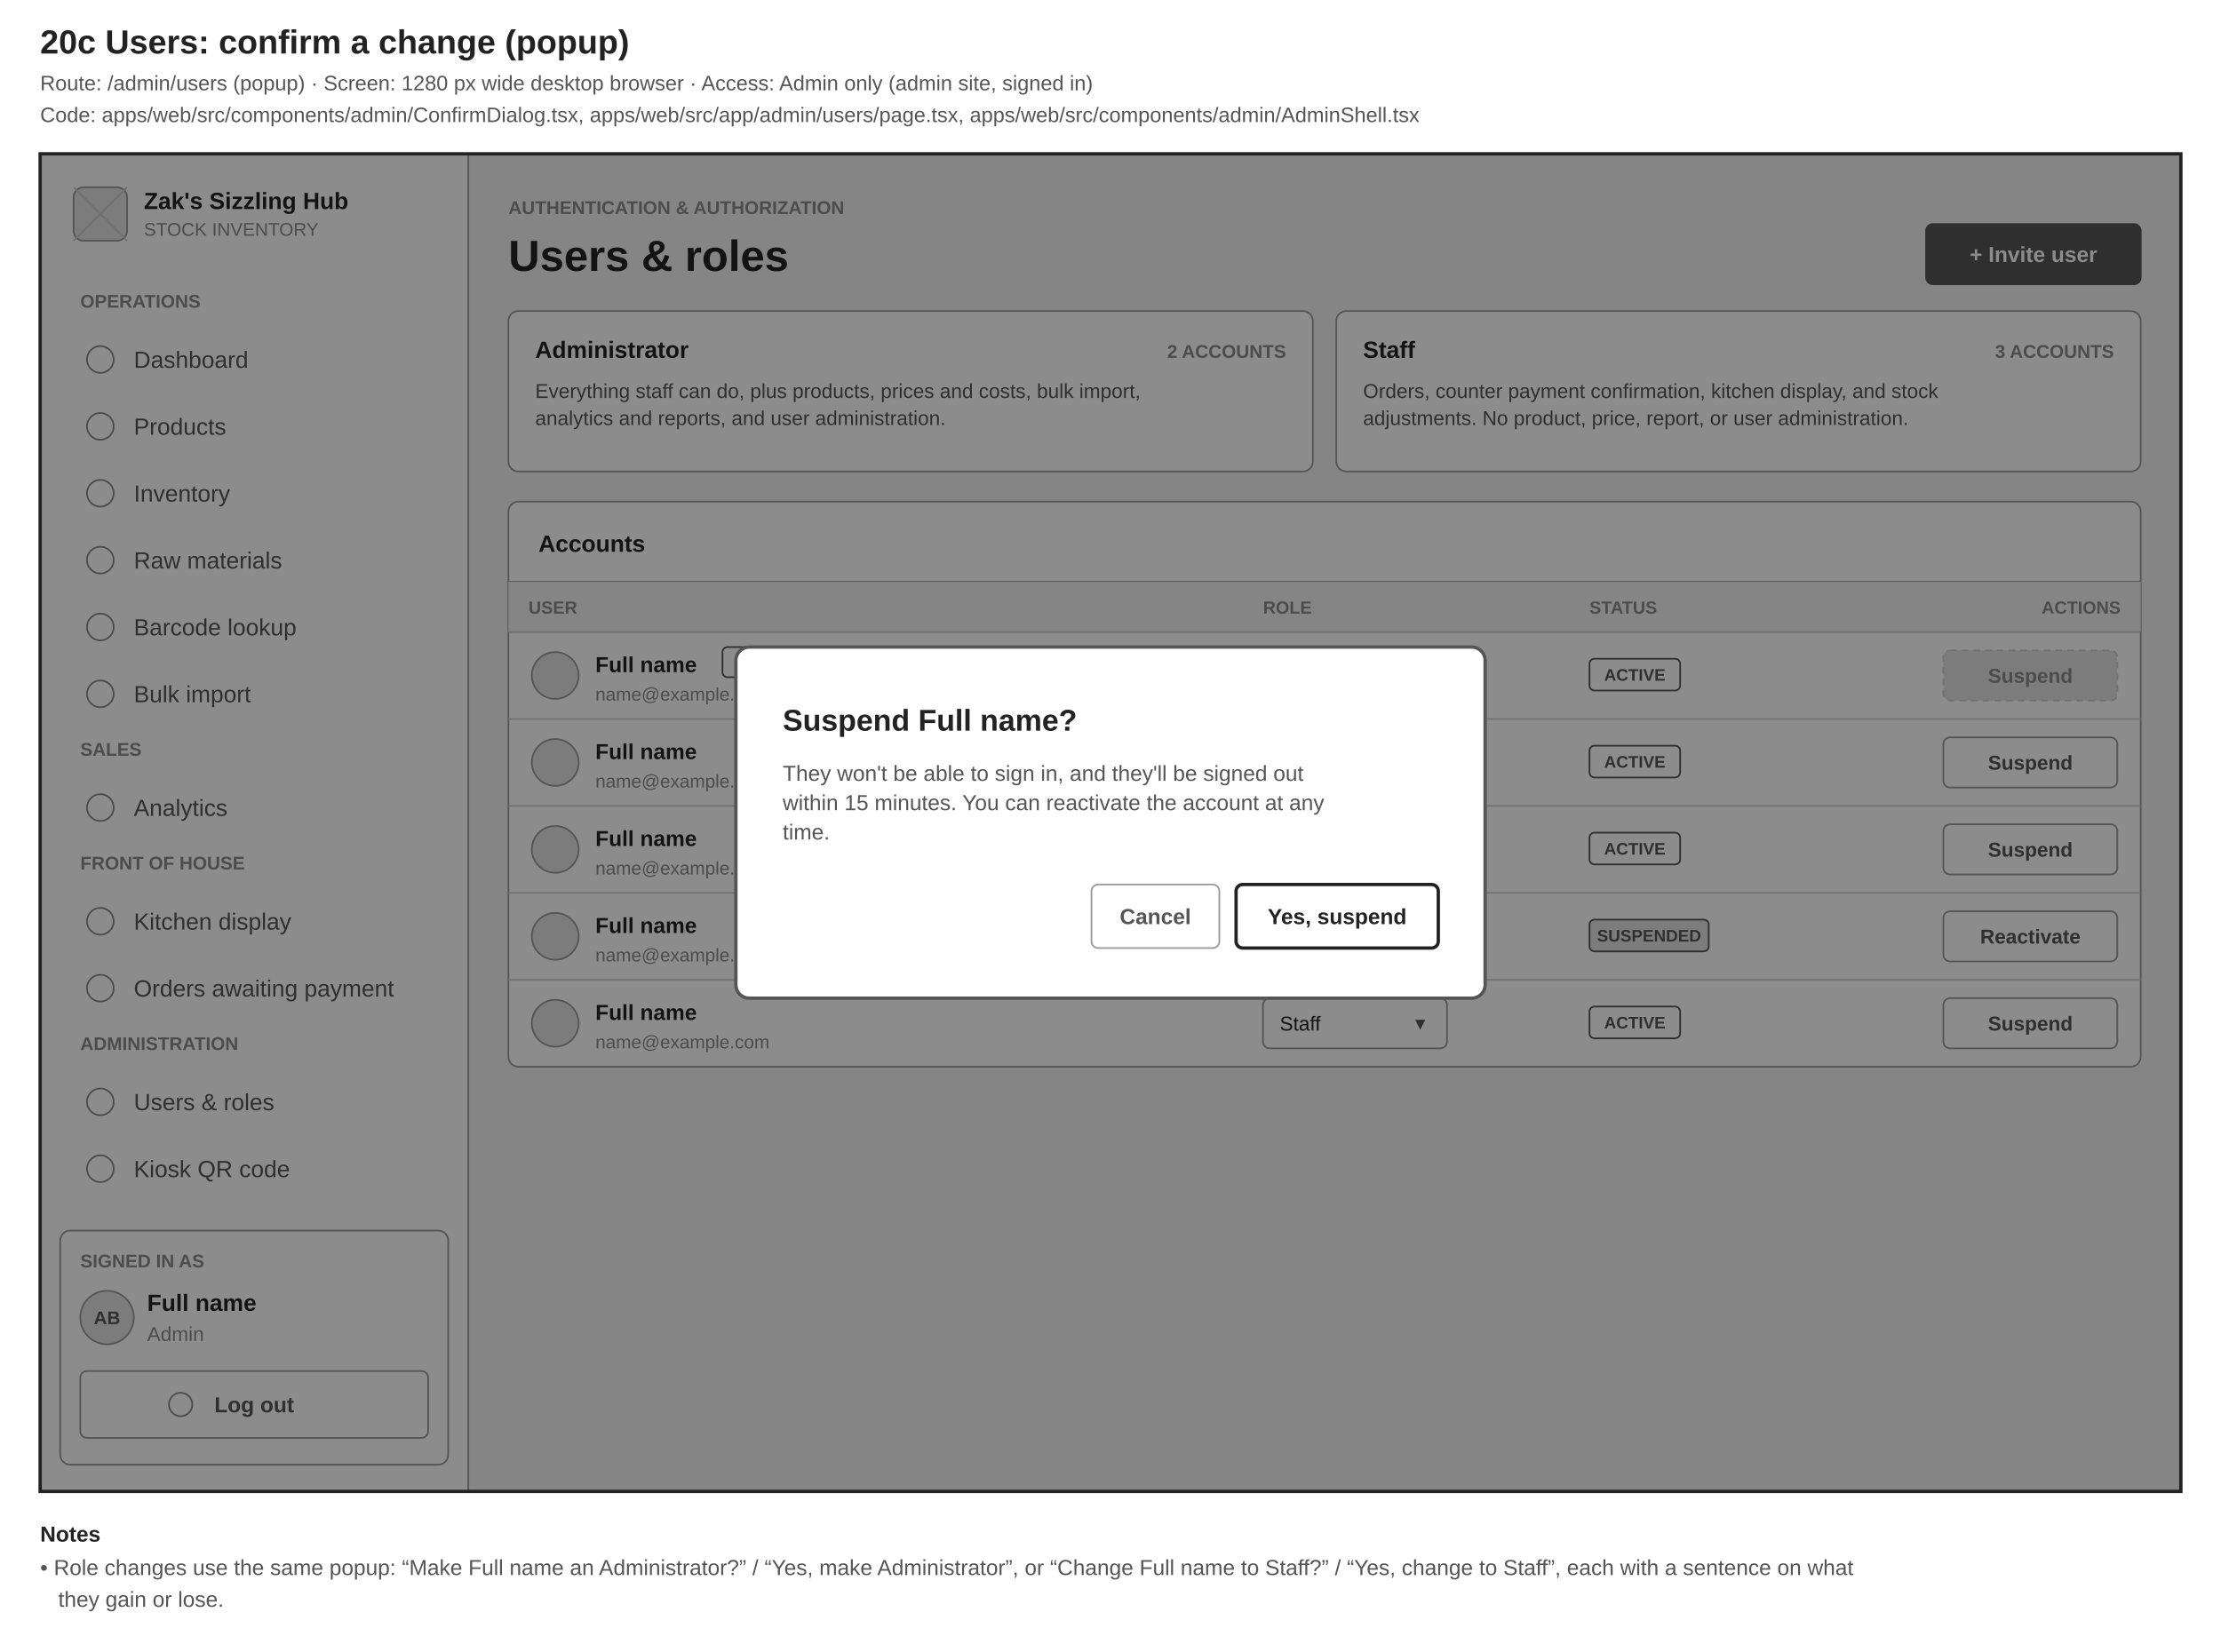
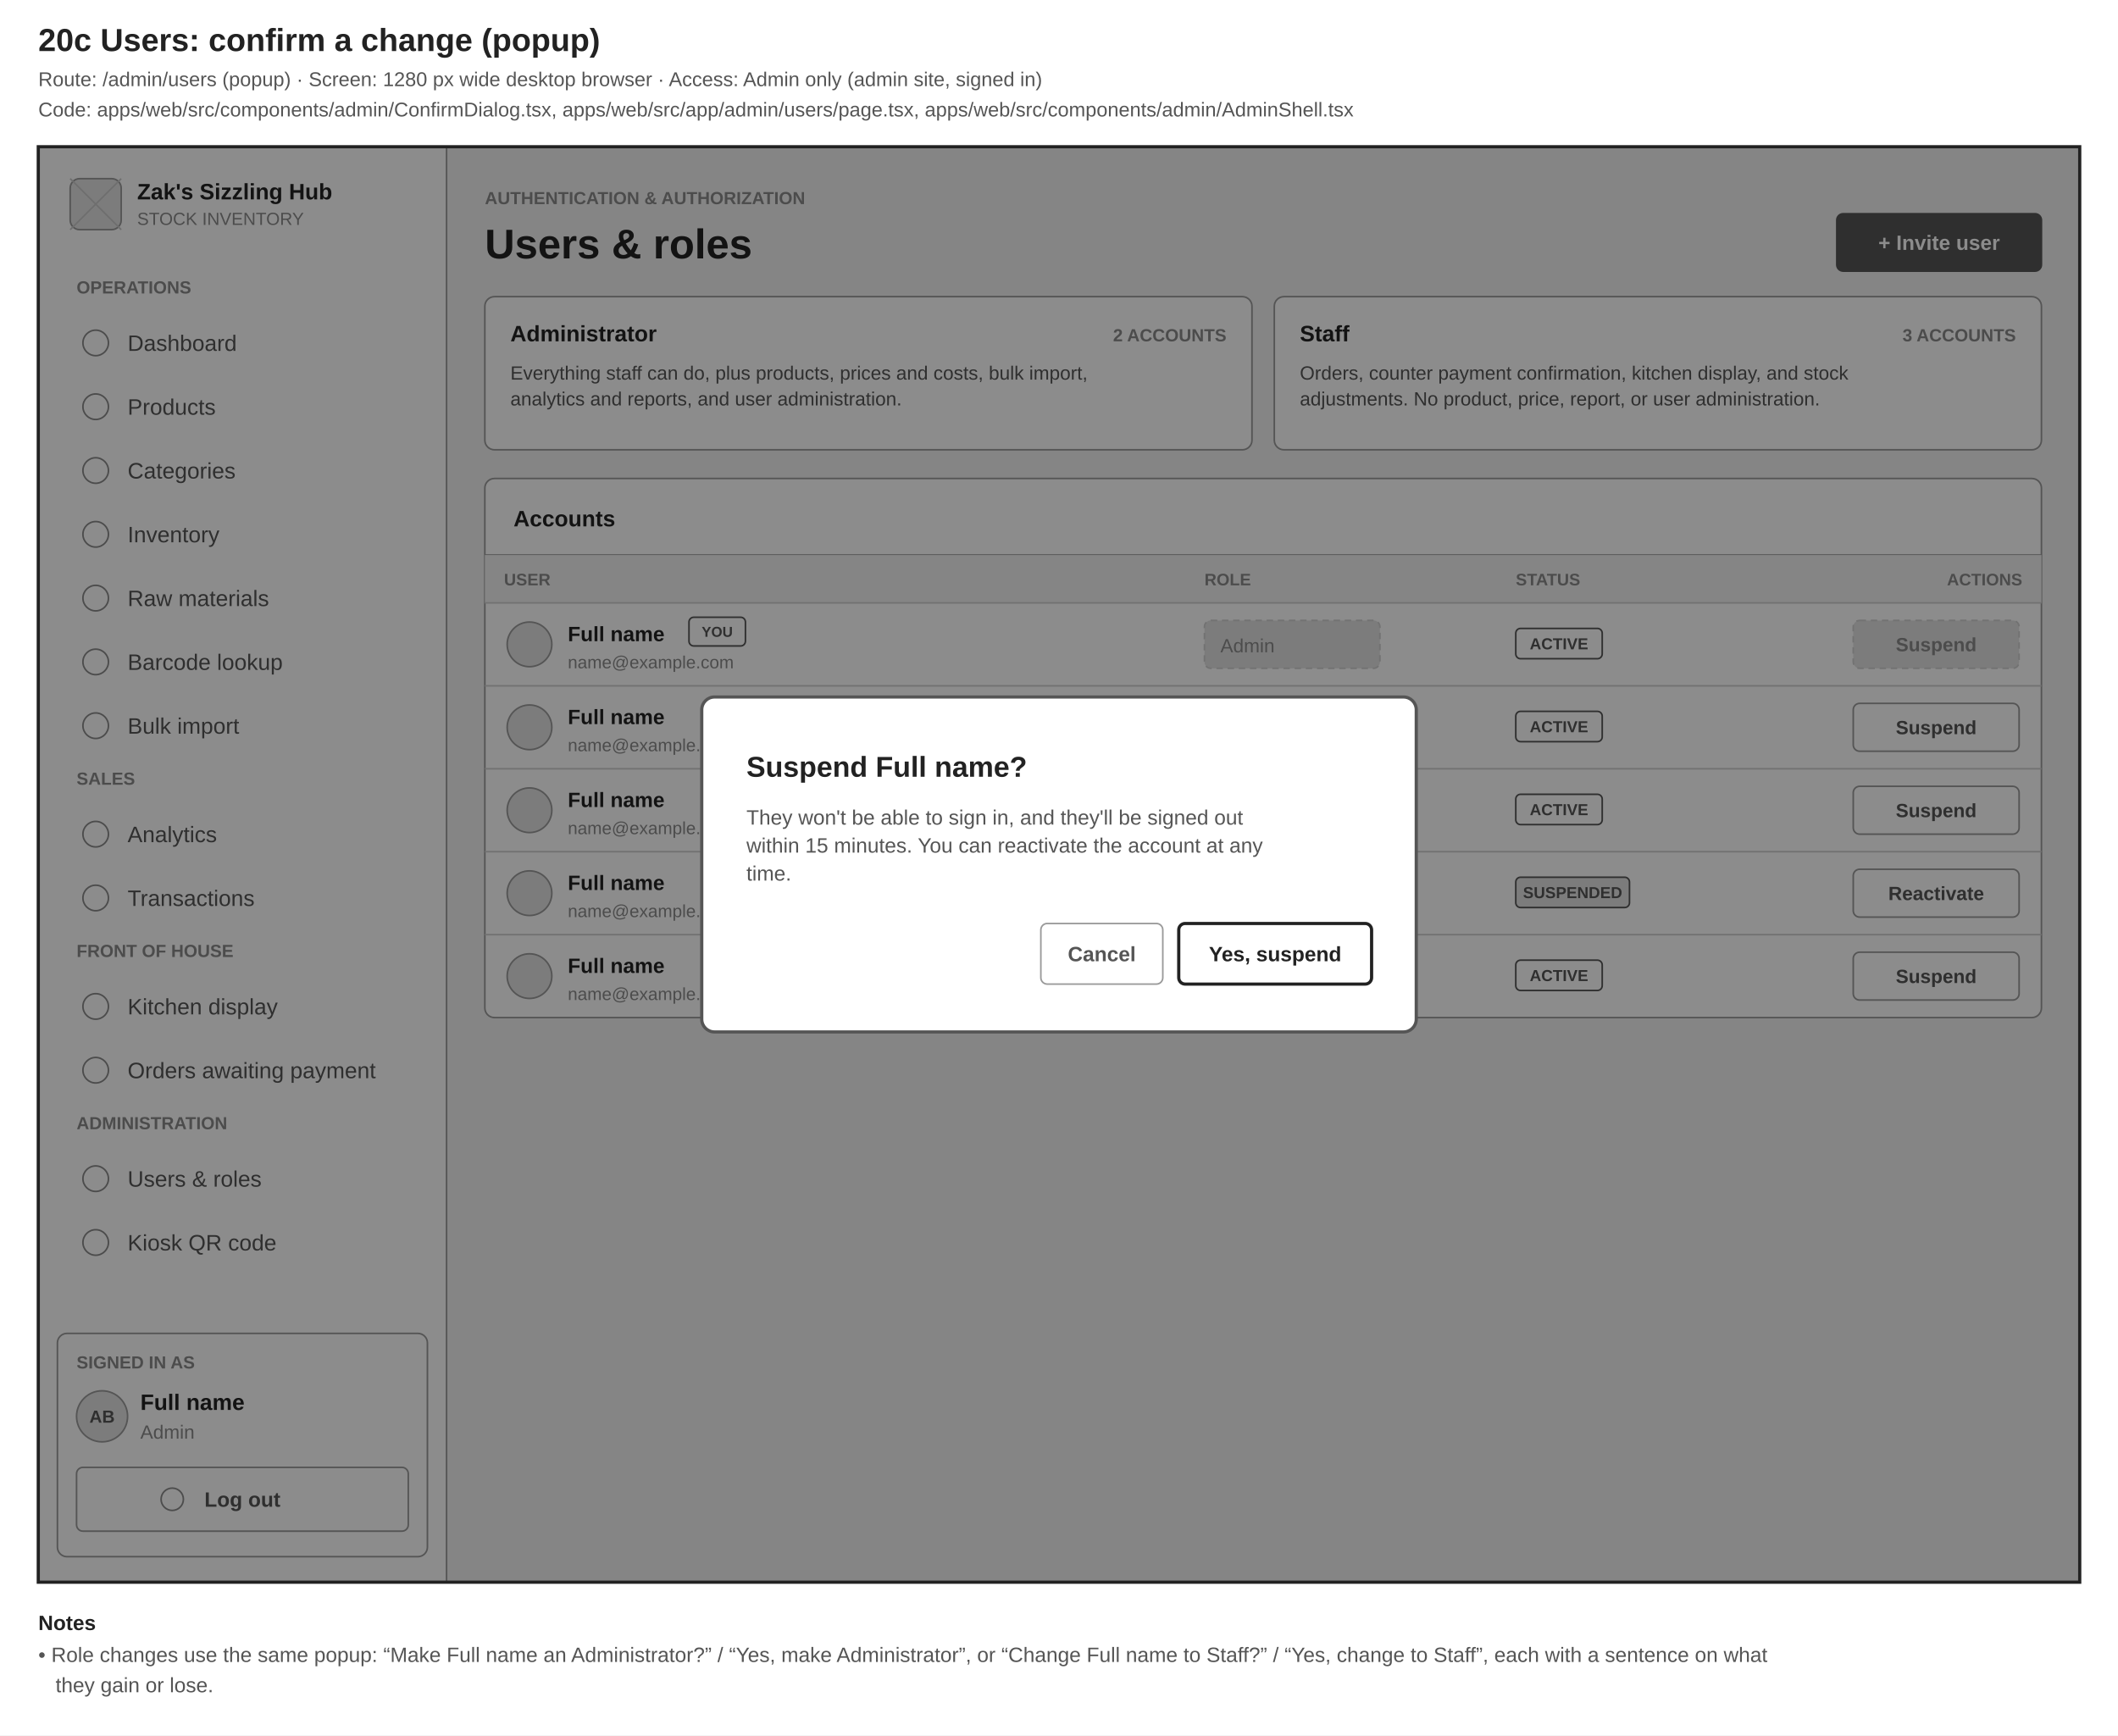
- <svg xmlns="http://www.w3.org/2000/svg" width="1328" height="988" viewBox="0 0 1328 988">
-   <rect x="0" y="0" width="1328" height="988" fill="#ffffff" />
+ <svg xmlns="http://www.w3.org/2000/svg" width="1328" height="1088" viewBox="0 0 1328 1088">
+   <rect x="0" y="0" width="1328" height="1088" fill="#ffffff" />
  <text x="24" y="32" font-family="Arial, Helvetica, sans-serif" font-size="20" font-weight="700" fill="#222222">20c  Users: confirm a change (popup)</text>
  <text x="24" y="54" font-family="Arial, Helvetica, sans-serif" font-size="12.5" fill="#555555">Route: /admin/users  (popup)   ·   Screen: 1280 px wide desktop browser   ·   Access: Admin only (admin site, signed in)</text>
  <text x="24" y="73" font-family="Arial, Helvetica, sans-serif" font-size="12.5" fill="#555555">Code: apps/web/src/components/admin/ConfirmDialog.tsx, apps/web/src/app/admin/users/page.tsx, apps/web/src/components/admin/AdminShell.tsx</text>
-   <text x="24" y="922" font-family="Arial, Helvetica, sans-serif" font-size="13" font-weight="700" fill="#222222">Notes</text>
-   <text x="24" y="942" font-family="Arial, Helvetica, sans-serif" font-size="13" fill="#555555" xml:space="preserve">• Role changes use the same popup: “Make Full name an Administrator?” / “Yes, make Administrator”, or “Change Full name to Staff?” / “Yes, change to Staff”, each with a sentence on what</text>
-   <text x="24" y="961" font-family="Arial, Helvetica, sans-serif" font-size="13" fill="#555555" xml:space="preserve">   they gain or lose.</text>
+   <text x="24" y="1022" font-family="Arial, Helvetica, sans-serif" font-size="13" font-weight="700" fill="#222222">Notes</text>
+   <text x="24" y="1042" font-family="Arial, Helvetica, sans-serif" font-size="13" fill="#555555" xml:space="preserve">• Role changes use the same popup: “Make Full name an Administrator?” / “Yes, make Administrator”, or “Change Full name to Staff?” / “Yes, change to Staff”, each with a sentence on what</text>
+   <text x="24" y="1061" font-family="Arial, Helvetica, sans-serif" font-size="13" fill="#555555" xml:space="preserve">   they gain or lose.</text>
  <g transform="translate(24,92)">
    <clipPath id="frame">
-       <rect x="0" y="0" width="1280" height="800" />
+       <rect x="0" y="0" width="1280" height="900" />
    </clipPath>
    <g clip-path="url(#frame)">
-       <rect x="0" y="0" width="1280" height="800" fill="#ffffff" />
-       <rect x="0" y="0" width="1280" height="800" rx="0" fill="#f3f3f3" stroke="none" />
-       <rect x="0" y="0" width="256" height="800" rx="0" fill="#ffffff" stroke="none" />
-       <line x1="256" y1="0" x2="256" y2="800" stroke="#9a9a9a" stroke-width="1" />
+       <rect x="0" y="0" width="1280" height="900" fill="#ffffff" />
+       <rect x="0" y="0" width="1280" height="900" rx="0" fill="#f3f3f3" stroke="none" />
+       <rect x="0" y="0" width="256" height="900" rx="0" fill="#ffffff" stroke="none" />
+       <line x1="256" y1="0" x2="256" y2="900" stroke="#9a9a9a" stroke-width="1" />
      <rect x="20" y="20" width="32" height="32" rx="6" fill="#e2e2e2" stroke="#9a9a9a" stroke-width="1" />
      <line x1="20" y1="20" x2="52" y2="52" stroke="#c9c9c9" stroke-width="1" />
      <line x1="52" y1="20" x2="20" y2="52" stroke="#c9c9c9" stroke-width="1" />
      <text x="62" y="33" font-family="Arial, Helvetica, sans-serif" font-size="14" font-weight="700" text-anchor="start" fill="#222222">Zak's Sizzling Hub</text>
      <text x="62" y="49" font-family="Arial, Helvetica, sans-serif" font-size="11" font-weight="400" text-anchor="start" fill="#8a8a8a">STOCK INVENTORY</text>
      <text x="24" y="92" font-family="Arial, Helvetica, sans-serif" font-size="11" font-weight="700" text-anchor="start" fill="#8a8a8a">OPERATIONS</text>
      <circle cx="36" cy="123" r="8" fill="#ffffff" stroke="#8a8a8a" stroke-width="1" />
      <text x="56" y="128" font-family="Arial, Helvetica, sans-serif" font-size="14" font-weight="400" text-anchor="start" fill="#555555">Dashboard</text>
      <circle cx="36" cy="163" r="8" fill="#ffffff" stroke="#8a8a8a" stroke-width="1" />
      <text x="56" y="168" font-family="Arial, Helvetica, sans-serif" font-size="14" font-weight="400" text-anchor="start" fill="#555555">Products</text>
      <circle cx="36" cy="203" r="8" fill="#ffffff" stroke="#8a8a8a" stroke-width="1" />
-       <text x="56" y="208" font-family="Arial, Helvetica, sans-serif" font-size="14" font-weight="400" text-anchor="start" fill="#555555">Inventory</text>
+       <text x="56" y="208" font-family="Arial, Helvetica, sans-serif" font-size="14" font-weight="400" text-anchor="start" fill="#555555">Categories</text>
      <circle cx="36" cy="243" r="8" fill="#ffffff" stroke="#8a8a8a" stroke-width="1" />
-       <text x="56" y="248" font-family="Arial, Helvetica, sans-serif" font-size="14" font-weight="400" text-anchor="start" fill="#555555">Raw materials</text>
+       <text x="56" y="248" font-family="Arial, Helvetica, sans-serif" font-size="14" font-weight="400" text-anchor="start" fill="#555555">Inventory</text>
      <circle cx="36" cy="283" r="8" fill="#ffffff" stroke="#8a8a8a" stroke-width="1" />
-       <text x="56" y="288" font-family="Arial, Helvetica, sans-serif" font-size="14" font-weight="400" text-anchor="start" fill="#555555">Barcode lookup</text>
+       <text x="56" y="288" font-family="Arial, Helvetica, sans-serif" font-size="14" font-weight="400" text-anchor="start" fill="#555555">Raw materials</text>
      <circle cx="36" cy="323" r="8" fill="#ffffff" stroke="#8a8a8a" stroke-width="1" />
-       <text x="56" y="328" font-family="Arial, Helvetica, sans-serif" font-size="14" font-weight="400" text-anchor="start" fill="#555555">Bulk import</text>
-       <text x="24" y="360" font-family="Arial, Helvetica, sans-serif" font-size="11" font-weight="700" text-anchor="start" fill="#8a8a8a">SALES</text>
-       <circle cx="36" cy="391" r="8" fill="#ffffff" stroke="#8a8a8a" stroke-width="1" />
-       <text x="56" y="396" font-family="Arial, Helvetica, sans-serif" font-size="14" font-weight="400" text-anchor="start" fill="#555555">Analytics</text>
-       <text x="24" y="428" font-family="Arial, Helvetica, sans-serif" font-size="11" font-weight="700" text-anchor="start" fill="#8a8a8a">FRONT OF HOUSE</text>
-       <circle cx="36" cy="459" r="8" fill="#ffffff" stroke="#8a8a8a" stroke-width="1" />
-       <text x="56" y="464" font-family="Arial, Helvetica, sans-serif" font-size="14" font-weight="400" text-anchor="start" fill="#555555">Kitchen display</text>
-       <circle cx="36" cy="499" r="8" fill="#ffffff" stroke="#8a8a8a" stroke-width="1" />
-       <text x="56" y="504" font-family="Arial, Helvetica, sans-serif" font-size="14" font-weight="400" text-anchor="start" fill="#555555">Orders awaiting payment</text>
-       <text x="24" y="536" font-family="Arial, Helvetica, sans-serif" font-size="11" font-weight="700" text-anchor="start" fill="#8a8a8a">ADMINISTRATION</text>
-       <circle cx="36" cy="567" r="8" fill="#ffffff" stroke="#8a8a8a" stroke-width="1" />
-       <text x="56" y="572" font-family="Arial, Helvetica, sans-serif" font-size="14" font-weight="400" text-anchor="start" fill="#555555">Users &amp; roles</text>
-       <circle cx="36" cy="607" r="8" fill="#ffffff" stroke="#8a8a8a" stroke-width="1" />
-       <text x="56" y="612" font-family="Arial, Helvetica, sans-serif" font-size="14" font-weight="400" text-anchor="start" fill="#555555">Kiosk QR code</text>
-       <rect x="12" y="644" width="232" height="140" rx="6" fill="#ffffff" stroke="#9a9a9a" stroke-width="1" />
-       <text x="24" y="666" font-family="Arial, Helvetica, sans-serif" font-size="11" font-weight="700" text-anchor="start" fill="#8a8a8a">SIGNED IN AS</text>
-       <circle cx="40" cy="696" r="16" fill="#e2e2e2" stroke="#9a9a9a" stroke-width="1" />
-       <text x="40" y="700" font-family="Arial, Helvetica, sans-serif" font-size="11" font-weight="700" text-anchor="middle" fill="#555555">AB</text>
-       <text x="64" y="692" font-family="Arial, Helvetica, sans-serif" font-size="14" font-weight="700" text-anchor="start" fill="#222222">Full name</text>
-       <text x="64" y="710" font-family="Arial, Helvetica, sans-serif" font-size="12" font-weight="400" text-anchor="start" fill="#8a8a8a">Admin</text>
-       <rect x="24" y="728" width="208" height="40" rx="4" fill="#ffffff" stroke="#9a9a9a" stroke-width="1" />
-       <text x="128.0" y="752.68" font-family="Arial, Helvetica, sans-serif" font-size="13" font-weight="700" text-anchor="middle" fill="#555555">Log out</text>
-       <circle cx="84" cy="748" r="7" fill="#ffffff" stroke="#8a8a8a" stroke-width="1" />
+       <text x="56" y="328" font-family="Arial, Helvetica, sans-serif" font-size="14" font-weight="400" text-anchor="start" fill="#555555">Barcode lookup</text>
+       <circle cx="36" cy="363" r="8" fill="#ffffff" stroke="#8a8a8a" stroke-width="1" />
+       <text x="56" y="368" font-family="Arial, Helvetica, sans-serif" font-size="14" font-weight="400" text-anchor="start" fill="#555555">Bulk import</text>
+       <text x="24" y="400" font-family="Arial, Helvetica, sans-serif" font-size="11" font-weight="700" text-anchor="start" fill="#8a8a8a">SALES</text>
+       <circle cx="36" cy="431" r="8" fill="#ffffff" stroke="#8a8a8a" stroke-width="1" />
+       <text x="56" y="436" font-family="Arial, Helvetica, sans-serif" font-size="14" font-weight="400" text-anchor="start" fill="#555555">Analytics</text>
+       <circle cx="36" cy="471" r="8" fill="#ffffff" stroke="#8a8a8a" stroke-width="1" />
+       <text x="56" y="476" font-family="Arial, Helvetica, sans-serif" font-size="14" font-weight="400" text-anchor="start" fill="#555555">Transactions</text>
+       <text x="24" y="508" font-family="Arial, Helvetica, sans-serif" font-size="11" font-weight="700" text-anchor="start" fill="#8a8a8a">FRONT OF HOUSE</text>
+       <circle cx="36" cy="539" r="8" fill="#ffffff" stroke="#8a8a8a" stroke-width="1" />
+       <text x="56" y="544" font-family="Arial, Helvetica, sans-serif" font-size="14" font-weight="400" text-anchor="start" fill="#555555">Kitchen display</text>
+       <circle cx="36" cy="579" r="8" fill="#ffffff" stroke="#8a8a8a" stroke-width="1" />
+       <text x="56" y="584" font-family="Arial, Helvetica, sans-serif" font-size="14" font-weight="400" text-anchor="start" fill="#555555">Orders awaiting payment</text>
+       <text x="24" y="616" font-family="Arial, Helvetica, sans-serif" font-size="11" font-weight="700" text-anchor="start" fill="#8a8a8a">ADMINISTRATION</text>
+       <circle cx="36" cy="647" r="8" fill="#ffffff" stroke="#8a8a8a" stroke-width="1" />
+       <text x="56" y="652" font-family="Arial, Helvetica, sans-serif" font-size="14" font-weight="400" text-anchor="start" fill="#555555">Users &amp; roles</text>
+       <circle cx="36" cy="687" r="8" fill="#ffffff" stroke="#8a8a8a" stroke-width="1" />
+       <text x="56" y="692" font-family="Arial, Helvetica, sans-serif" font-size="14" font-weight="400" text-anchor="start" fill="#555555">Kiosk QR code</text>
+       <rect x="12" y="744" width="232" height="140" rx="6" fill="#ffffff" stroke="#9a9a9a" stroke-width="1" />
+       <text x="24" y="766" font-family="Arial, Helvetica, sans-serif" font-size="11" font-weight="700" text-anchor="start" fill="#8a8a8a">SIGNED IN AS</text>
+       <circle cx="40" cy="796" r="16" fill="#e2e2e2" stroke="#9a9a9a" stroke-width="1" />
+       <text x="40" y="800" font-family="Arial, Helvetica, sans-serif" font-size="11" font-weight="700" text-anchor="middle" fill="#555555">AB</text>
+       <text x="64" y="792" font-family="Arial, Helvetica, sans-serif" font-size="14" font-weight="700" text-anchor="start" fill="#222222">Full name</text>
+       <text x="64" y="810" font-family="Arial, Helvetica, sans-serif" font-size="12" font-weight="400" text-anchor="start" fill="#8a8a8a">Admin</text>
+       <rect x="24" y="828" width="208" height="40" rx="4" fill="#ffffff" stroke="#9a9a9a" stroke-width="1" />
+       <text x="128.0" y="852.68" font-family="Arial, Helvetica, sans-serif" font-size="13" font-weight="700" text-anchor="middle" fill="#555555">Log out</text>
+       <circle cx="84" cy="848" r="7" fill="#ffffff" stroke="#8a8a8a" stroke-width="1" />
      <text x="280" y="36" font-family="Arial, Helvetica, sans-serif" font-size="11" font-weight="700" text-anchor="start" fill="#8a8a8a">AUTHENTICATION &amp; AUTHORIZATION</text>
      <text x="280" y="70" font-family="Arial, Helvetica, sans-serif" font-size="26" font-weight="700" text-anchor="start" fill="#222222">Users &amp; roles</text>
      <rect x="1127.67" y="42" width="128.33" height="36" rx="4" fill="#555555" stroke="#555555" stroke-width="1" />
      <text x="1191.835" y="64.68" font-family="Arial, Helvetica, sans-serif" font-size="13" font-weight="700" text-anchor="middle" fill="#ffffff">+ Invite user</text>
      <rect x="280.0" y="94" width="481.0" height="96" rx="6" fill="#ffffff" stroke="#9a9a9a" stroke-width="1" />
      <text x="296.0" y="122" font-family="Arial, Helvetica, sans-serif" font-size="14" font-weight="700" text-anchor="start" fill="#222222">Administrator</text>
      <text x="745.0" y="122" font-family="Arial, Helvetica, sans-serif" font-size="11" font-weight="700" text-anchor="end" fill="#8a8a8a">2 ACCOUNTS</text>
      <text x="296.0" y="146" font-family="Arial, Helvetica, sans-serif" font-size="12" font-weight="400" text-anchor="start" fill="#555555">Everything staff can do, plus products, prices and costs, bulk import,</text>
      <text x="296.0" y="162.2" font-family="Arial, Helvetica, sans-serif" font-size="12" font-weight="400" text-anchor="start" fill="#555555">analytics and reports, and user administration.</text>
      <rect x="775.0" y="94" width="481.0" height="96" rx="6" fill="#ffffff" stroke="#9a9a9a" stroke-width="1" />
      <text x="791.0" y="122" font-family="Arial, Helvetica, sans-serif" font-size="14" font-weight="700" text-anchor="start" fill="#222222">Staff</text>
      <text x="1240.0" y="122" font-family="Arial, Helvetica, sans-serif" font-size="11" font-weight="700" text-anchor="end" fill="#8a8a8a">3 ACCOUNTS</text>
      <text x="791.0" y="146" font-family="Arial, Helvetica, sans-serif" font-size="12" font-weight="400" text-anchor="start" fill="#555555">Orders, counter payment confirmation, kitchen display, and stock</text>
      <text x="791.0" y="162.2" font-family="Arial, Helvetica, sans-serif" font-size="12" font-weight="400" text-anchor="start" fill="#555555">adjustments. No product, price, report, or user administration.</text>
      <rect x="280" y="208" width="976" height="338" rx="6" fill="#ffffff" stroke="#9a9a9a" stroke-width="1" />
      <text x="298" y="238" font-family="Arial, Helvetica, sans-serif" font-size="14" font-weight="700" text-anchor="start" fill="#222222">Accounts</text>
      <line x1="280" y1="256" x2="1256" y2="256" stroke="#9a9a9a" stroke-width="1" />
      <rect x="280" y="256" width="976" height="30" rx="0" fill="#f3f3f3" stroke="none" stroke-width="1" />
      <text x="292" y="275.0" font-family="Arial, Helvetica, sans-serif" font-size="10.5" font-weight="700" text-anchor="start" fill="#8a8a8a">USER</text>
      <text x="731.2" y="275.0" font-family="Arial, Helvetica, sans-serif" font-size="10.5" font-weight="700" text-anchor="start" fill="#8a8a8a">ROLE</text>
      <text x="926.4" y="275.0" font-family="Arial, Helvetica, sans-serif" font-size="10.5" font-weight="700" text-anchor="start" fill="#8a8a8a">STATUS</text>
      <text x="1244" y="275.0" font-family="Arial, Helvetica, sans-serif" font-size="10.5" font-weight="700" text-anchor="end" fill="#8a8a8a">ACTIONS</text>
      <line x1="280" y1="286" x2="1256" y2="286" stroke="#cfcfcf" stroke-width="1" />
      <circle cx="308" cy="312.0" r="14" fill="#e2e2e2" stroke="#9a9a9a" stroke-width="1" />
      <text x="332" y="310.0" font-family="Arial, Helvetica, sans-serif" font-size="13" font-weight="700" text-anchor="start" fill="#222222">Full name</text>
      <rect x="408" y="295.0" width="35.39" height="18" rx="3" fill="#ffffff" stroke="#555555" stroke-width="1" />
      <text x="425.695" y="307.24" font-family="Arial, Helvetica, sans-serif" font-size="9" font-weight="700" text-anchor="middle" fill="#555555">YOU</text>
      <text x="332" y="327.0" font-family="Arial, Helvetica, sans-serif" font-size="11" font-weight="400" text-anchor="start" fill="#8a8a8a">name@example.com</text>
      <rect x="731.2" y="297.0" width="110" height="30" rx="4" fill="#e2e2e2" stroke="#cfcfcf" stroke-width="1" stroke-dasharray="4 3" />
      <text x="741.2" y="317.0" font-family="Arial, Helvetica, sans-serif" font-size="12" font-weight="400" text-anchor="start" fill="#8a8a8a">Admin</text>
      <rect x="926.4" y="302.0" width="54.2" height="19" rx="3" fill="#ffffff" stroke="#555555" stroke-width="1" />
      <text x="953.5" y="315.1" font-family="Arial, Helvetica, sans-serif" font-size="10" font-weight="700" text-anchor="middle" fill="#555555">ACTIVE</text>
      <rect x="1138" y="297.0" width="104" height="30" rx="4" fill="#e2e2e2" stroke="#cfcfcf" stroke-width="1" stroke-dasharray="4 3" />
      <text x="1190" y="316.32" font-family="Arial, Helvetica, sans-serif" font-size="12" font-weight="700" text-anchor="middle" fill="#8a8a8a">Suspend</text>
      <line x1="280" y1="338" x2="1256" y2="338" stroke="#cfcfcf" stroke-width="1" />
      <circle cx="308" cy="364.0" r="14" fill="#e2e2e2" stroke="#9a9a9a" stroke-width="1" />
      <text x="332" y="362.0" font-family="Arial, Helvetica, sans-serif" font-size="13" font-weight="700" text-anchor="start" fill="#222222">Full name</text>
      <text x="332" y="379.0" font-family="Arial, Helvetica, sans-serif" font-size="11" font-weight="400" text-anchor="start" fill="#8a8a8a">name@example.com</text>
      <rect x="731.2" y="349.0" width="110" height="30" rx="4" fill="#ffffff" stroke="#9a9a9a" stroke-width="1" />
      <text x="741.2" y="368.32" font-family="Arial, Helvetica, sans-serif" font-size="12" font-weight="400" text-anchor="start" fill="#222222">Admin</text>
      <text x="825.2" y="368.0" font-family="Arial, Helvetica, sans-serif" font-size="12" font-weight="400" text-anchor="middle" fill="#555555">▾</text>
      <rect x="926.4" y="354.0" width="54.2" height="19" rx="3" fill="#ffffff" stroke="#555555" stroke-width="1" />
      <text x="953.5" y="367.1" font-family="Arial, Helvetica, sans-serif" font-size="10" font-weight="700" text-anchor="middle" fill="#555555">ACTIVE</text>
      <rect x="1138" y="349.0" width="104" height="30" rx="4" fill="#ffffff" stroke="#9a9a9a" stroke-width="1" />
      <text x="1190" y="368.32" font-family="Arial, Helvetica, sans-serif" font-size="12" font-weight="700" text-anchor="middle" fill="#555555">Suspend</text>
      <line x1="280" y1="390" x2="1256" y2="390" stroke="#cfcfcf" stroke-width="1" />
      <circle cx="308" cy="416.0" r="14" fill="#e2e2e2" stroke="#9a9a9a" stroke-width="1" />
      <text x="332" y="414.0" font-family="Arial, Helvetica, sans-serif" font-size="13" font-weight="700" text-anchor="start" fill="#222222">Full name</text>
      <text x="332" y="431.0" font-family="Arial, Helvetica, sans-serif" font-size="11" font-weight="400" text-anchor="start" fill="#8a8a8a">name@example.com</text>
      <rect x="731.2" y="401.0" width="110" height="30" rx="4" fill="#ffffff" stroke="#9a9a9a" stroke-width="1" />
      <text x="741.2" y="420.32" font-family="Arial, Helvetica, sans-serif" font-size="12" font-weight="400" text-anchor="start" fill="#222222">Staff</text>
      <text x="825.2" y="420.0" font-family="Arial, Helvetica, sans-serif" font-size="12" font-weight="400" text-anchor="middle" fill="#555555">▾</text>
      <rect x="926.4" y="406.0" width="54.2" height="19" rx="3" fill="#ffffff" stroke="#555555" stroke-width="1" />
      <text x="953.5" y="419.1" font-family="Arial, Helvetica, sans-serif" font-size="10" font-weight="700" text-anchor="middle" fill="#555555">ACTIVE</text>
      <rect x="1138" y="401.0" width="104" height="30" rx="4" fill="#ffffff" stroke="#9a9a9a" stroke-width="1" />
      <text x="1190" y="420.32" font-family="Arial, Helvetica, sans-serif" font-size="12" font-weight="700" text-anchor="middle" fill="#555555">Suspend</text>
      <line x1="280" y1="442" x2="1256" y2="442" stroke="#cfcfcf" stroke-width="1" />
      <circle cx="308" cy="468.0" r="14" fill="#e2e2e2" stroke="#9a9a9a" stroke-width="1" />
      <text x="332" y="466.0" font-family="Arial, Helvetica, sans-serif" font-size="13" font-weight="700" text-anchor="start" fill="#222222">Full name</text>
      <text x="332" y="483.0" font-family="Arial, Helvetica, sans-serif" font-size="11" font-weight="400" text-anchor="start" fill="#8a8a8a">name@example.com</text>
      <rect x="731.2" y="453.0" width="110" height="30" rx="4" fill="#ffffff" stroke="#9a9a9a" stroke-width="1" />
      <text x="741.2" y="472.32" font-family="Arial, Helvetica, sans-serif" font-size="12" font-weight="400" text-anchor="start" fill="#222222">Staff</text>
      <text x="825.2" y="472.0" font-family="Arial, Helvetica, sans-serif" font-size="12" font-weight="400" text-anchor="middle" fill="#555555">▾</text>
      <rect x="926.4" y="458.0" width="71.3" height="19" rx="3" fill="#e2e2e2" stroke="#555555" stroke-width="1" />
      <text x="962.05" y="471.1" font-family="Arial, Helvetica, sans-serif" font-size="10" font-weight="700" text-anchor="middle" fill="#555555">SUSPENDED</text>
      <rect x="1138" y="453.0" width="104" height="30" rx="4" fill="#ffffff" stroke="#9a9a9a" stroke-width="1" />
      <text x="1190" y="472.32" font-family="Arial, Helvetica, sans-serif" font-size="12" font-weight="700" text-anchor="middle" fill="#555555">Reactivate</text>
      <line x1="280" y1="494" x2="1256" y2="494" stroke="#cfcfcf" stroke-width="1" />
      <circle cx="308" cy="520.0" r="14" fill="#e2e2e2" stroke="#9a9a9a" stroke-width="1" />
      <text x="332" y="518.0" font-family="Arial, Helvetica, sans-serif" font-size="13" font-weight="700" text-anchor="start" fill="#222222">Full name</text>
      <text x="332" y="535.0" font-family="Arial, Helvetica, sans-serif" font-size="11" font-weight="400" text-anchor="start" fill="#8a8a8a">name@example.com</text>
      <rect x="731.2" y="505.0" width="110" height="30" rx="4" fill="#ffffff" stroke="#9a9a9a" stroke-width="1" />
      <text x="741.2" y="524.32" font-family="Arial, Helvetica, sans-serif" font-size="12" font-weight="400" text-anchor="start" fill="#222222">Staff</text>
      <text x="825.2" y="524.0" font-family="Arial, Helvetica, sans-serif" font-size="12" font-weight="400" text-anchor="middle" fill="#555555">▾</text>
      <rect x="926.4" y="510.0" width="54.2" height="19" rx="3" fill="#ffffff" stroke="#555555" stroke-width="1" />
      <text x="953.5" y="523.1" font-family="Arial, Helvetica, sans-serif" font-size="10" font-weight="700" text-anchor="middle" fill="#555555">ACTIVE</text>
      <rect x="1138" y="505.0" width="104" height="30" rx="4" fill="#ffffff" stroke="#9a9a9a" stroke-width="1" />
      <text x="1190" y="524.32" font-family="Arial, Helvetica, sans-serif" font-size="12" font-weight="700" text-anchor="middle" fill="#555555">Suspend</text>
-       <rect x="0" y="0" width="1280" height="800" rx="0" fill="#000000" stroke="none" stroke-width="1" fill-opacity="0.45" />
-       <rect x="416.0" y="295.0" width="448" height="210" rx="8" fill="#ffffff" stroke="#555555" stroke-width="2" />
-       <text x="444.0" y="345.0" font-family="Arial, Helvetica, sans-serif" font-size="18" font-weight="700" text-anchor="start" fill="#222222">Suspend Full name?</text>
-       <text x="444.0" y="375.0" font-family="Arial, Helvetica, sans-serif" font-size="13" font-weight="400" text-anchor="start" fill="#555555">They won't be able to sign in, and they'll be signed out</text>
-       <text x="444.0" y="392.55" font-family="Arial, Helvetica, sans-serif" font-size="13" font-weight="400" text-anchor="start" fill="#555555">within 15 minutes. You can reactivate the account at any</text>
-       <text x="444.0" y="410.1" font-family="Arial, Helvetica, sans-serif" font-size="13" font-weight="400" text-anchor="start" fill="#555555">time.</text>
-       <rect x="715.08" y="437.0" width="120.92" height="38" rx="4" fill="#ffffff" stroke="#222222" stroke-width="2" />
-       <text x="775.54" y="460.68" font-family="Arial, Helvetica, sans-serif" font-size="13" font-weight="700" text-anchor="middle" fill="#222222">Yes, suspend</text>
-       <rect x="628.62" y="437.0" width="76.46" height="38" rx="4" fill="#ffffff" stroke="#9a9a9a" stroke-width="1" />
-       <text x="666.85" y="460.68" font-family="Arial, Helvetica, sans-serif" font-size="13" font-weight="700" text-anchor="middle" fill="#555555">Cancel</text>
+       <rect x="0" y="0" width="1280" height="900" rx="0" fill="#000000" stroke="none" stroke-width="1" fill-opacity="0.45" />
+       <rect x="416.0" y="345.0" width="448" height="210" rx="8" fill="#ffffff" stroke="#555555" stroke-width="2" />
+       <text x="444.0" y="395.0" font-family="Arial, Helvetica, sans-serif" font-size="18" font-weight="700" text-anchor="start" fill="#222222">Suspend Full name?</text>
+       <text x="444.0" y="425.0" font-family="Arial, Helvetica, sans-serif" font-size="13" font-weight="400" text-anchor="start" fill="#555555">They won't be able to sign in, and they'll be signed out</text>
+       <text x="444.0" y="442.55" font-family="Arial, Helvetica, sans-serif" font-size="13" font-weight="400" text-anchor="start" fill="#555555">within 15 minutes. You can reactivate the account at any</text>
+       <text x="444.0" y="460.1" font-family="Arial, Helvetica, sans-serif" font-size="13" font-weight="400" text-anchor="start" fill="#555555">time.</text>
+       <rect x="715.08" y="487.0" width="120.92" height="38" rx="4" fill="#ffffff" stroke="#222222" stroke-width="2" />
+       <text x="775.54" y="510.68" font-family="Arial, Helvetica, sans-serif" font-size="13" font-weight="700" text-anchor="middle" fill="#222222">Yes, suspend</text>
+       <rect x="628.62" y="487.0" width="76.46" height="38" rx="4" fill="#ffffff" stroke="#9a9a9a" stroke-width="1" />
+       <text x="666.85" y="510.68" font-family="Arial, Helvetica, sans-serif" font-size="13" font-weight="700" text-anchor="middle" fill="#555555">Cancel</text>
    </g>
-     <rect x="0" y="0" width="1280" height="800" fill="none" stroke="#222222" stroke-width="2" />
+     <rect x="0" y="0" width="1280" height="900" fill="none" stroke="#222222" stroke-width="2" />
  </g>
</svg>
